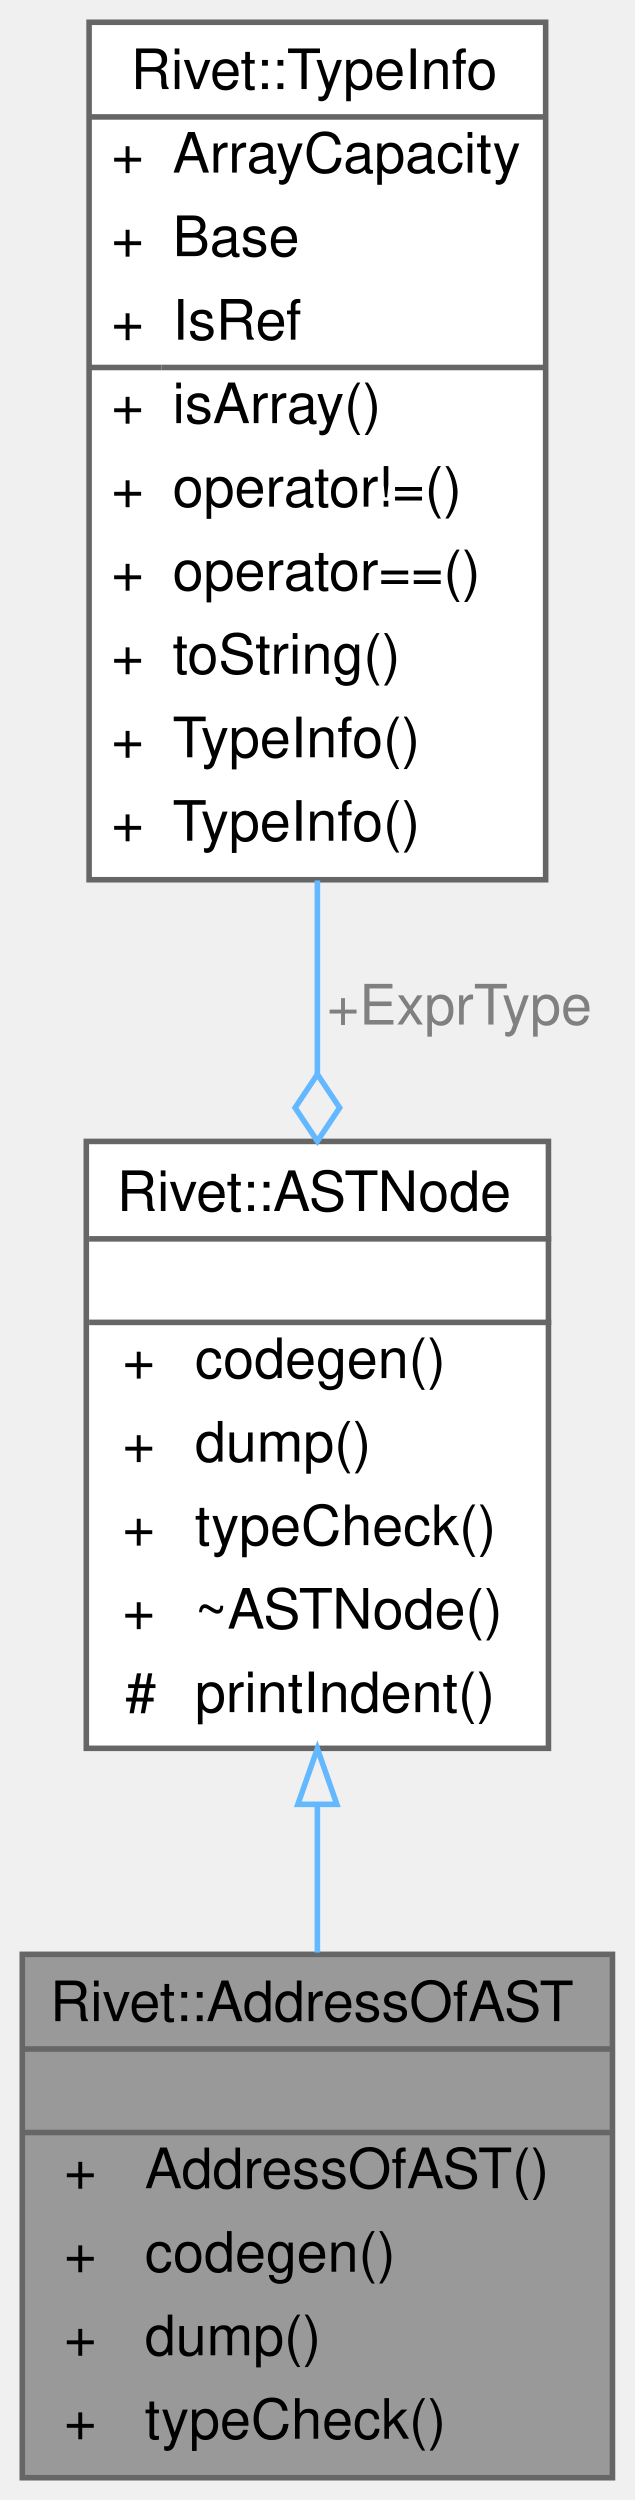
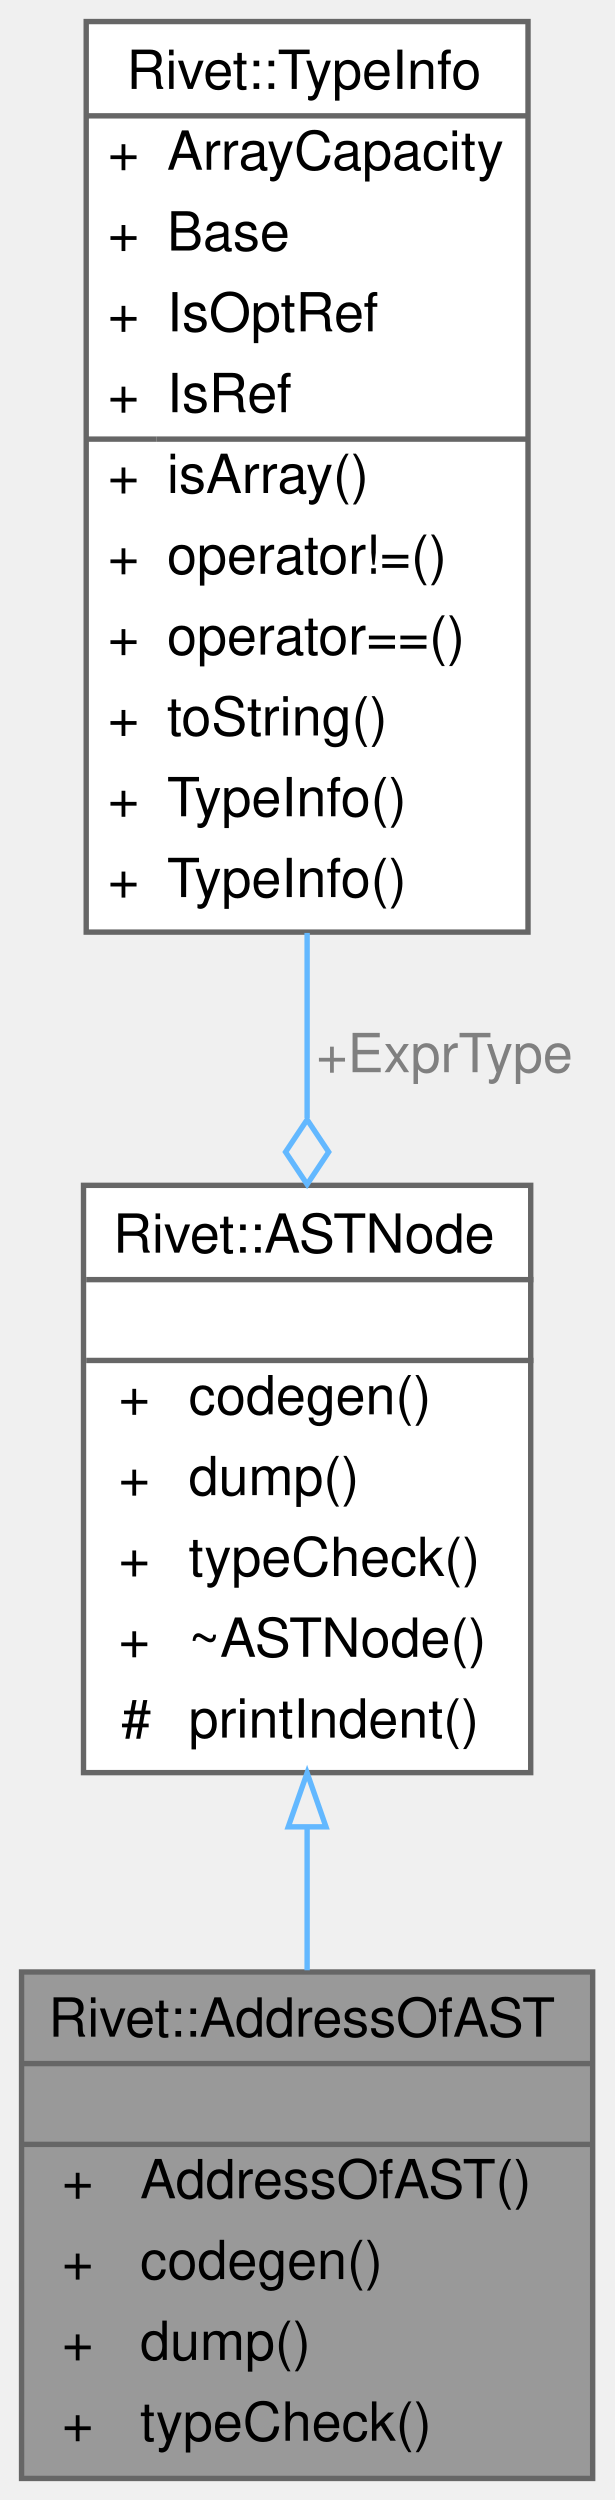
- <svg xmlns="http://www.w3.org/2000/svg" xmlns:xlink="http://www.w3.org/1999/xlink" width="114pt" height="449pt" viewBox="0.00 0.00 114.00 449.00">
-   <g id="graph0" class="graph" transform="scale(1 1) rotate(0) translate(4 445)">
+ <svg xmlns="http://www.w3.org/2000/svg" xmlns:xlink="http://www.w3.org/1999/xlink" width="114pt" height="464pt" viewBox="0.00 0.00 114.00 464.00">
+   <g id="graph0" class="graph" transform="scale(1 1) rotate(0) translate(4 460)">
    <g id="Node000001" class="node">
      <g id="a_Node000001">
        <a xlink:title="Equivalent to the C &amp; operator to retrieve pointer locations.">
          <polygon fill="#999999" stroke="transparent" points="106,-94 0,-94 0,0 106,0 106,-94" />
          <text text-anchor="start" x="5" y="-82" font-family="Helvetica,sans-Serif" font-size="10.00">Rivet::AddressOfAST</text>
          <text text-anchor="start" x="51" y="-67" font-family="Helvetica,sans-Serif" font-size="10.00"> </text>
          <text text-anchor="start" x="7.5" y="-52" font-family="Helvetica,sans-Serif" font-size="10.00">+</text>
          <text text-anchor="start" x="22" y="-52" font-family="Helvetica,sans-Serif" font-size="10.00">AddressOfAST()</text>
          <text text-anchor="start" x="7.5" y="-37" font-family="Helvetica,sans-Serif" font-size="10.00">+</text>
          <text text-anchor="start" x="22" y="-37" font-family="Helvetica,sans-Serif" font-size="10.00">codegen()</text>
          <text text-anchor="start" x="7.5" y="-22" font-family="Helvetica,sans-Serif" font-size="10.00">+</text>
          <text text-anchor="start" x="22" y="-22" font-family="Helvetica,sans-Serif" font-size="10.00">dump()</text>
          <text text-anchor="start" x="7.5" y="-7" font-family="Helvetica,sans-Serif" font-size="10.00">+</text>
          <text text-anchor="start" x="22" y="-7" font-family="Helvetica,sans-Serif" font-size="10.00">typeCheck()</text>
          <polygon fill="#666666" stroke="#666666" points="0,-77 0,-77 106,-77 106,-77 0,-77" />
          <polygon fill="#666666" stroke="#666666" points="0,-62 0,-62 106,-62 106,-62 0,-62" />
          <polygon fill="none" stroke="#666666" points="0,0 0,-94 106,-94 106,0 0,0" />
        </a>
      </g>
    </g>
    <g id="Node000002" class="node">
      <g id="a_Node000002">
        <a xlink:href="classRivet_1_1ASTNode.html" target="_top" xlink:title="The pure virtual base class for all Abstract Syntax Tree nodes.">
          <polygon fill="white" stroke="transparent" points="94.5,-240 11.5,-240 11.5,-131 94.5,-131 94.5,-240" />
          <text text-anchor="start" x="17" y="-227.5" font-family="Helvetica,sans-Serif" font-size="10.00">Rivet::ASTNode</text>
          <text text-anchor="start" x="51.5" y="-212.5" font-family="Helvetica,sans-Serif" font-size="10.00"> </text>
          <text text-anchor="start" x="18" y="-197.5" font-family="Helvetica,sans-Serif" font-size="10.00">+</text>
          <text text-anchor="start" x="31" y="-197.5" font-family="Helvetica,sans-Serif" font-size="10.00">codegen()</text>
          <text text-anchor="start" x="18" y="-182.5" font-family="Helvetica,sans-Serif" font-size="10.00">+</text>
          <text text-anchor="start" x="31" y="-182.5" font-family="Helvetica,sans-Serif" font-size="10.00">dump()</text>
          <text text-anchor="start" x="18" y="-167.5" font-family="Helvetica,sans-Serif" font-size="10.00">+</text>
          <text text-anchor="start" x="31" y="-167.5" font-family="Helvetica,sans-Serif" font-size="10.00">typeCheck()</text>
          <text text-anchor="start" x="18" y="-152.5" font-family="Helvetica,sans-Serif" font-size="10.00">+</text>
          <text text-anchor="start" x="31" y="-152.5" font-family="Helvetica,sans-Serif" font-size="10.00">~ASTNode()</text>
          <text text-anchor="start" x="18.5" y="-137.5" font-family="Helvetica,sans-Serif" font-size="10.00">#</text>
          <text text-anchor="start" x="31" y="-137.5" font-family="Helvetica,sans-Serif" font-size="10.00">printIndent()</text>
          <polygon fill="#666666" stroke="#666666" points="12,-222.5 12,-222.5 95,-222.5 95,-222.5 12,-222.5" />
          <polygon fill="#666666" stroke="#666666" points="12,-207.5 12,-207.5 95,-207.5 95,-207.5 12,-207.5" />
          <polygon fill="none" stroke="#666666" points="11.5,-131 11.5,-240 94.5,-240 94.5,-131 11.5,-131" />
        </a>
      </g>
    </g>
    <g id="edge1_Node000001_Node000002" class="edge">
      <g id="a_edge1_Node000001_Node000002">
        <a xlink:title=" ">
          <path fill="none" stroke="#63b8ff" d="M53,-120.91C53,-111.95 53,-102.88 53,-94.32" />
          <polygon fill="none" stroke="#63b8ff" points="49.5,-120.94 53,-130.94 56.5,-120.94 49.5,-120.94" />
        </a>
      </g>
    </g>
    <g id="Node000003" class="node">
      <g id="a_Node000003">
        <a xlink:href="structRivet_1_1TypeInfo.html" target="_top" xlink:title="Encapsulates a data type, its reference semantics, and array capacity if applicable.">
-           <polygon fill="white" stroke="transparent" points="94,-441 12,-441 12,-287 94,-287 94,-441" />
-           <text text-anchor="start" x="19.5" y="-429" font-family="Helvetica,sans-Serif" font-size="10.00">Rivet::TypeInfo</text>
-           <text text-anchor="start" x="16" y="-414" font-family="Helvetica,sans-Serif" font-size="10.00">+</text>
-           <text text-anchor="start" x="27" y="-414" font-family="Helvetica,sans-Serif" font-size="10.00">ArrayCapacity</text>
-           <text text-anchor="start" x="16" y="-399" font-family="Helvetica,sans-Serif" font-size="10.00">+</text>
-           <text text-anchor="start" x="27" y="-399" font-family="Helvetica,sans-Serif" font-size="10.00">Base</text>
-           <text text-anchor="start" x="16" y="-384" font-family="Helvetica,sans-Serif" font-size="10.00">+</text>
-           <text text-anchor="start" x="27" y="-384" font-family="Helvetica,sans-Serif" font-size="10.00">IsRef</text>
-           <text text-anchor="start" x="16" y="-369" font-family="Helvetica,sans-Serif" font-size="10.00">+</text>
-           <text text-anchor="start" x="27" y="-369" font-family="Helvetica,sans-Serif" font-size="10.00">isArray()</text>
-           <text text-anchor="start" x="16" y="-354" font-family="Helvetica,sans-Serif" font-size="10.00">+</text>
-           <text text-anchor="start" x="27" y="-354" font-family="Helvetica,sans-Serif" font-size="10.00">operator!=()</text>
-           <text text-anchor="start" x="16" y="-339" font-family="Helvetica,sans-Serif" font-size="10.00">+</text>
-           <text text-anchor="start" x="27" y="-339" font-family="Helvetica,sans-Serif" font-size="10.00">operator==()</text>
-           <text text-anchor="start" x="16" y="-324" font-family="Helvetica,sans-Serif" font-size="10.00">+</text>
-           <text text-anchor="start" x="27" y="-324" font-family="Helvetica,sans-Serif" font-size="10.00">toString()</text>
-           <text text-anchor="start" x="16" y="-309" font-family="Helvetica,sans-Serif" font-size="10.00">+</text>
-           <text text-anchor="start" x="27" y="-309" font-family="Helvetica,sans-Serif" font-size="10.00">TypeInfo()</text>
-           <text text-anchor="start" x="16" y="-294" font-family="Helvetica,sans-Serif" font-size="10.00">+</text>
-           <text text-anchor="start" x="27" y="-294" font-family="Helvetica,sans-Serif" font-size="10.00">TypeInfo()</text>
-           <polygon fill="#666666" stroke="#666666" points="12,-424 12,-424 94,-424 94,-424 12,-424" />
-           <polygon fill="#666666" stroke="#666666" points="12,-379 12,-379 25,-379 25,-379 12,-379" />
-           <polygon fill="#666666" stroke="#666666" points="25,-379 25,-379 94,-379 94,-379 25,-379" />
-           <polygon fill="none" stroke="#666666" points="12,-287 12,-441 94,-441 94,-287 12,-287" />
+           <polygon fill="white" stroke="transparent" points="94,-456 12,-456 12,-287 94,-287 94,-456" />
+           <text text-anchor="start" x="19.5" y="-443.5" font-family="Helvetica,sans-Serif" font-size="10.00">Rivet::TypeInfo</text>
+           <text text-anchor="start" x="16" y="-428.5" font-family="Helvetica,sans-Serif" font-size="10.00">+</text>
+           <text text-anchor="start" x="27" y="-428.5" font-family="Helvetica,sans-Serif" font-size="10.00">ArrayCapacity</text>
+           <text text-anchor="start" x="16" y="-413.5" font-family="Helvetica,sans-Serif" font-size="10.00">+</text>
+           <text text-anchor="start" x="27" y="-413.5" font-family="Helvetica,sans-Serif" font-size="10.00">Base</text>
+           <text text-anchor="start" x="16" y="-398.5" font-family="Helvetica,sans-Serif" font-size="10.00">+</text>
+           <text text-anchor="start" x="27" y="-398.5" font-family="Helvetica,sans-Serif" font-size="10.00">IsOptRef</text>
+           <text text-anchor="start" x="16" y="-383.5" font-family="Helvetica,sans-Serif" font-size="10.00">+</text>
+           <text text-anchor="start" x="27" y="-383.5" font-family="Helvetica,sans-Serif" font-size="10.00">IsRef</text>
+           <text text-anchor="start" x="16" y="-368.5" font-family="Helvetica,sans-Serif" font-size="10.00">+</text>
+           <text text-anchor="start" x="27" y="-368.5" font-family="Helvetica,sans-Serif" font-size="10.00">isArray()</text>
+           <text text-anchor="start" x="16" y="-353.5" font-family="Helvetica,sans-Serif" font-size="10.00">+</text>
+           <text text-anchor="start" x="27" y="-353.5" font-family="Helvetica,sans-Serif" font-size="10.00">operator!=()</text>
+           <text text-anchor="start" x="16" y="-338.5" font-family="Helvetica,sans-Serif" font-size="10.00">+</text>
+           <text text-anchor="start" x="27" y="-338.5" font-family="Helvetica,sans-Serif" font-size="10.00">operator==()</text>
+           <text text-anchor="start" x="16" y="-323.5" font-family="Helvetica,sans-Serif" font-size="10.00">+</text>
+           <text text-anchor="start" x="27" y="-323.5" font-family="Helvetica,sans-Serif" font-size="10.00">toString()</text>
+           <text text-anchor="start" x="16" y="-308.5" font-family="Helvetica,sans-Serif" font-size="10.00">+</text>
+           <text text-anchor="start" x="27" y="-308.5" font-family="Helvetica,sans-Serif" font-size="10.00">TypeInfo()</text>
+           <text text-anchor="start" x="16" y="-293.5" font-family="Helvetica,sans-Serif" font-size="10.00">+</text>
+           <text text-anchor="start" x="27" y="-293.5" font-family="Helvetica,sans-Serif" font-size="10.00">TypeInfo()</text>
+           <polygon fill="#666666" stroke="#666666" points="12,-438.5 12,-438.5 94,-438.5 94,-438.5 12,-438.5" />
+           <polygon fill="#666666" stroke="#666666" points="12,-378.5 12,-378.5 25,-378.5 25,-378.5 12,-378.5" />
+           <polygon fill="#666666" stroke="#666666" points="25,-378.5 25,-378.5 94,-378.5 94,-378.5 25,-378.5" />
+           <polygon fill="none" stroke="#666666" points="12,-287 12,-456 94,-456 94,-287 12,-287" />
        </a>
      </g>
    </g>
    <g id="edge2_Node000002_Node000003" class="edge">
      <g id="a_edge2_Node000002_Node000003">
        <a xlink:title=" ">
-           <path fill="none" stroke="#63b8ff" d="M53,-286.87C53,-275.29 53,-263.42 53,-252.1" />
-           <polygon fill="none" stroke="#63b8ff" points="53,-252.05 49,-246.05 53,-240.05 57,-246.05 53,-252.05" />
+           <path fill="none" stroke="#63b8ff" d="M53,-286.85C53,-275.33 53,-263.63 53,-252.49" />
+           <polygon fill="none" stroke="#63b8ff" points="53,-252.19 49,-246.19 53,-240.19 57,-246.19 53,-252.19" />
        </a>
      </g>
      <text text-anchor="middle" x="78.5" y="-261" font-family="Helvetica,sans-Serif" font-size="10.00" fill="grey"> +ExprType</text>
    </g>
  </g>
</svg>
